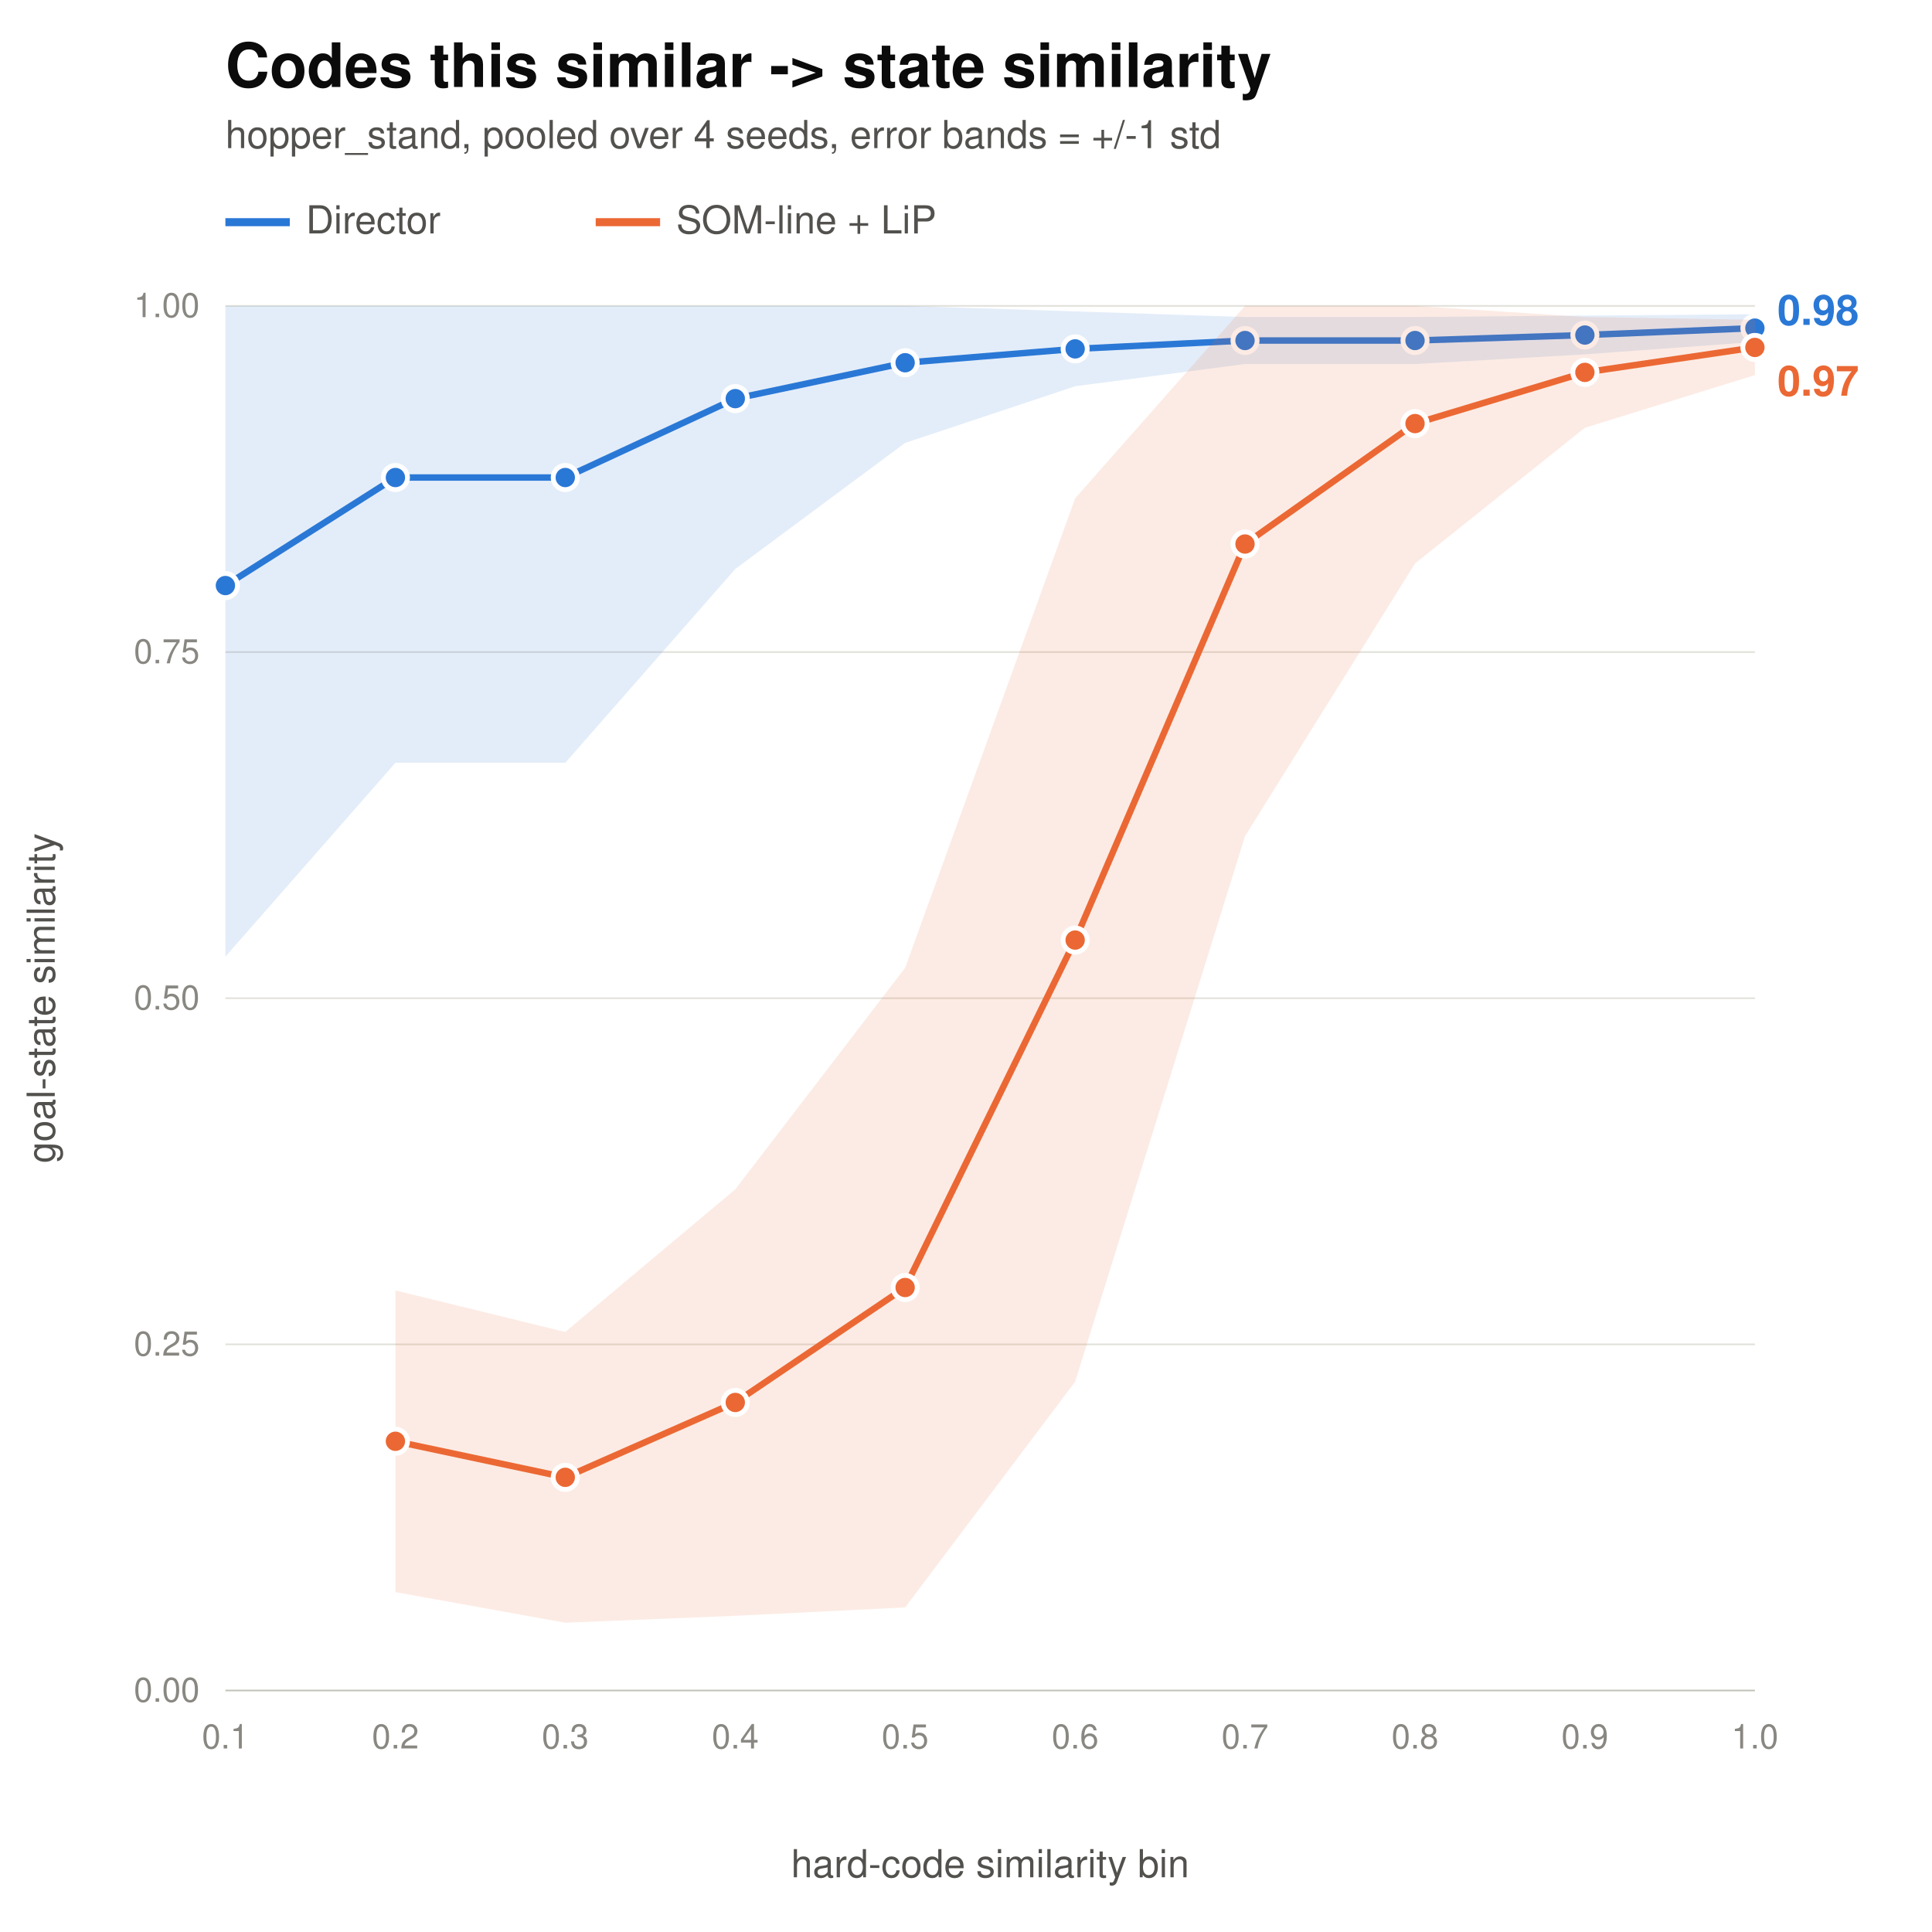
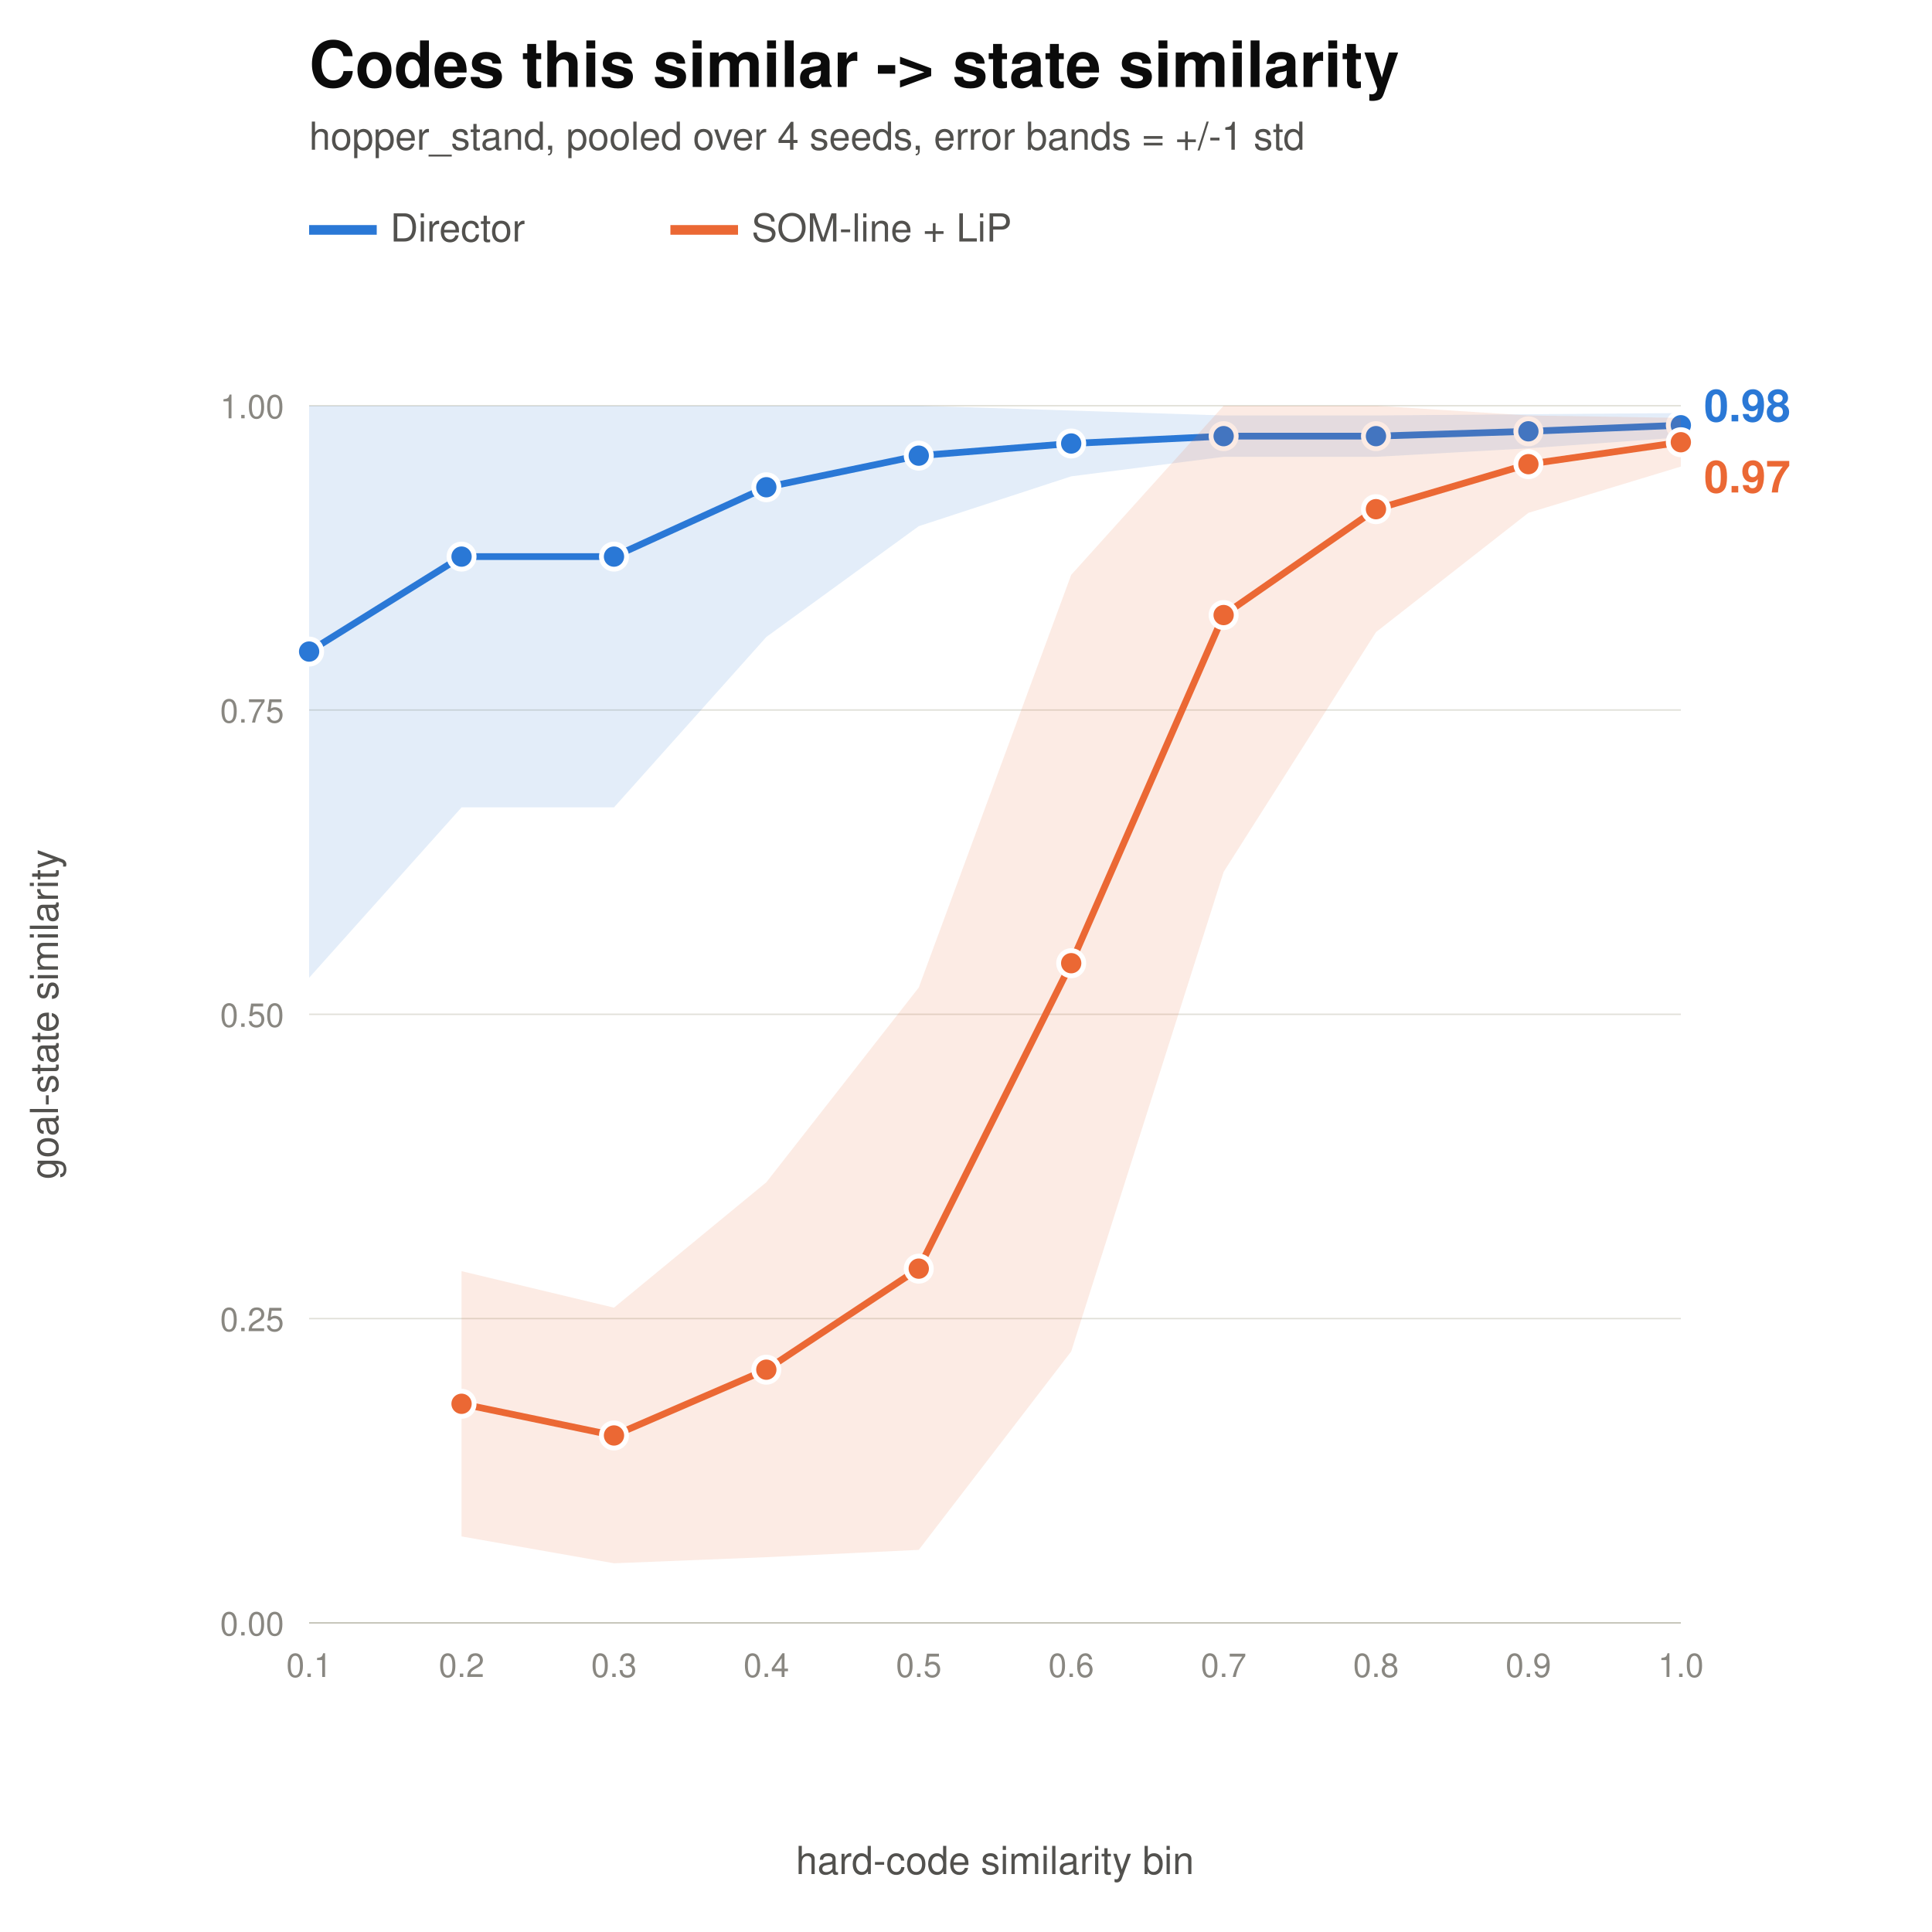
- <svg xmlns="http://www.w3.org/2000/svg" width="1200" height="1200" viewBox="0 0 1200 1200" font-family="Helvetica,Arial,sans-serif">
-   <rect x="0" y="0" width="1200" height="1200" fill="white" />
-   <text x="140" y="54" font-size="38" font-weight="bold" fill="#0b0b0b">Codes this similar -&gt; state similarity</text>
-   <text x="140" y="92" font-size="24" fill="#52514e">hopper_stand, pooled over 4 seeds, error bands = +/-1 std</text>
-   <line x1="140" y1="138" x2="180" y2="138" stroke="#2a78d6" stroke-width="5" />
-   <text x="190" y="145" font-size="24" fill="#52514e">Director</text>
-   <line x1="370" y1="138" x2="410" y2="138" stroke="#eb6834" stroke-width="5" />
-   <text x="420" y="145" font-size="24" fill="#52514e">SOM-line + LiP</text>
-   <line x1="140" y1="1050.0" x2="1090" y2="1050.0" stroke="#c3c2b7" stroke-width="1" />
-   <text x="124" y="1057.0" font-size="21" text-anchor="end" fill="#898781">0.00</text>
-   <line x1="140" y1="835.0" x2="1090" y2="835.0" stroke="#e1e0d9" stroke-width="1" />
-   <text x="124" y="842.0" font-size="21" text-anchor="end" fill="#898781">0.25</text>
-   <line x1="140" y1="620.0" x2="1090" y2="620.0" stroke="#e1e0d9" stroke-width="1" />
-   <text x="124" y="627.0" font-size="21" text-anchor="end" fill="#898781">0.50</text>
-   <line x1="140" y1="405.0" x2="1090" y2="405.0" stroke="#e1e0d9" stroke-width="1" />
-   <text x="124" y="412.0" font-size="21" text-anchor="end" fill="#898781">0.75</text>
-   <line x1="140" y1="190.0" x2="1090" y2="190.0" stroke="#e1e0d9" stroke-width="1" />
-   <text x="124" y="197.0" font-size="21" text-anchor="end" fill="#898781">1.00</text>
-   <text x="140.0" y="1086.0" font-size="21" text-anchor="middle" fill="#898781">0.1</text>
-   <text x="245.6" y="1086.0" font-size="21" text-anchor="middle" fill="#898781">0.2</text>
-   <text x="351.1" y="1086.0" font-size="21" text-anchor="middle" fill="#898781">0.3</text>
-   <text x="456.7" y="1086.0" font-size="21" text-anchor="middle" fill="#898781">0.4</text>
-   <text x="562.2" y="1086.0" font-size="21" text-anchor="middle" fill="#898781">0.5</text>
-   <text x="667.8" y="1086.0" font-size="21" text-anchor="middle" fill="#898781">0.6</text>
-   <text x="773.3" y="1086.0" font-size="21" text-anchor="middle" fill="#898781">0.7</text>
-   <text x="878.9" y="1086.0" font-size="21" text-anchor="middle" fill="#898781">0.8</text>
-   <text x="984.4" y="1086.0" font-size="21" text-anchor="middle" fill="#898781">0.9</text>
-   <text x="1090.0" y="1086.0" font-size="21" text-anchor="middle" fill="#898781">1.0</text>
-   <text x="615.0" y="1166" font-size="24" text-anchor="middle" fill="#52514e">hard-code similarity bin</text>
-   <text x="34" y="620.0" font-size="24" text-anchor="middle" fill="#52514e" transform="rotate(-90 34 620.0)">goal-state similarity</text>
-   <polygon points="140.0,190.0 245.6,190.0 351.1,190.0 456.7,190.0 562.2,190.0 667.8,193.4 773.3,196.9 878.9,196.9 984.4,196.0 1090.0,195.2 1090.0,212.4 984.4,220.1 878.9,226.1 773.3,226.1 667.8,239.9 562.2,275.1 456.7,353.4 351.1,473.8 245.6,473.8 140.0,594.2" fill="#2a78d6" fill-opacity="0.13" stroke="none" />
-   <polyline points="140.0,363.7 245.6,296.6 351.1,296.6 456.7,247.6 562.2,225.3 667.8,216.7 773.3,211.5 878.9,211.5 984.4,208.1 1090.0,203.8" fill="none" stroke="#2a78d6" stroke-width="4" stroke-linejoin="round" stroke-linecap="round" />
-   <circle cx="140.0" cy="363.7" r="7.5" fill="#2a78d6" stroke="white" stroke-width="3" />
-   <circle cx="245.6" cy="296.6" r="7.5" fill="#2a78d6" stroke="white" stroke-width="3" />
-   <circle cx="351.1" cy="296.6" r="7.5" fill="#2a78d6" stroke="white" stroke-width="3" />
-   <circle cx="456.7" cy="247.6" r="7.5" fill="#2a78d6" stroke="white" stroke-width="3" />
-   <circle cx="562.2" cy="225.3" r="7.5" fill="#2a78d6" stroke="white" stroke-width="3" />
-   <circle cx="667.8" cy="216.7" r="7.5" fill="#2a78d6" stroke="white" stroke-width="3" />
-   <circle cx="773.3" cy="211.5" r="7.5" fill="#2a78d6" stroke="white" stroke-width="3" />
-   <circle cx="878.9" cy="211.5" r="7.5" fill="#2a78d6" stroke="white" stroke-width="3" />
-   <circle cx="984.4" cy="208.1" r="7.5" fill="#2a78d6" stroke="white" stroke-width="3" />
-   <circle cx="1090.0" cy="203.8" r="7.5" fill="#2a78d6" stroke="white" stroke-width="3" />
-   <text x="1104.0" y="201.8" font-size="26" font-weight="bold" fill="#2a78d6">0.98</text>
-   <polygon points="245.6,801.5 351.1,827.3 456.7,738.7 562.2,601.1 667.8,309.5 773.3,190.0 878.9,190.0 984.4,196.9 1090.0,198.6 1090.0,233.0 984.4,265.7 878.9,350.0 773.3,519.4 667.8,858.2 562.2,998.4 456.7,1003.6 351.1,1007.9 245.6,988.9" fill="#eb6834" fill-opacity="0.13" stroke="none" />
-   <polyline points="245.6,895.2 351.1,917.6 456.7,871.1 562.2,799.7 667.8,583.9 773.3,337.9 878.9,263.1 984.4,231.3 1090.0,215.8" fill="none" stroke="#eb6834" stroke-width="4" stroke-linejoin="round" stroke-linecap="round" />
-   <circle cx="245.6" cy="895.2" r="7.5" fill="#eb6834" stroke="white" stroke-width="3" />
-   <circle cx="351.1" cy="917.6" r="7.5" fill="#eb6834" stroke="white" stroke-width="3" />
-   <circle cx="456.7" cy="871.1" r="7.5" fill="#eb6834" stroke="white" stroke-width="3" />
-   <circle cx="562.2" cy="799.7" r="7.5" fill="#eb6834" stroke="white" stroke-width="3" />
-   <circle cx="667.8" cy="583.9" r="7.5" fill="#eb6834" stroke="white" stroke-width="3" />
-   <circle cx="773.3" cy="337.9" r="7.5" fill="#eb6834" stroke="white" stroke-width="3" />
-   <circle cx="878.9" cy="263.1" r="7.5" fill="#eb6834" stroke="white" stroke-width="3" />
-   <circle cx="984.4" cy="231.3" r="7.5" fill="#eb6834" stroke="white" stroke-width="3" />
-   <circle cx="1090.0" cy="215.8" r="7.5" fill="#eb6834" stroke="white" stroke-width="3" />
-   <text x="1104.0" y="245.8" font-size="26" font-weight="bold" fill="#eb6834">0.97</text>
+ <svg xmlns="http://www.w3.org/2000/svg" width="2000" height="2000" viewBox="0 0 2000 2000" font-family="Helvetica,Arial,sans-serif">
+   <rect x="0" y="0" width="2000" height="2000" fill="white" />
+   <text x="320" y="90" font-size="66" font-weight="bold" fill="#0b0b0b">Codes this similar -&gt; state similarity</text>
+   <text x="320" y="155" font-size="40" fill="#52514e">hopper_stand, pooled over 4 seeds, error bands = +/-1 std</text>
+   <line x1="320" y1="238" x2="390" y2="238" stroke="#2a78d6" stroke-width="10" />
+   <text x="404" y="250" font-size="40" fill="#52514e">Director</text>
+   <line x1="694" y1="238" x2="764" y2="238" stroke="#eb6834" stroke-width="10" />
+   <text x="778" y="250" font-size="40" fill="#52514e">SOM-line + LiP</text>
+   <line x1="320" y1="1680.0" x2="1740" y2="1680.0" stroke="#c3c2b7" stroke-width="1.5" />
+   <text x="294" y="1693.0" font-size="34" text-anchor="end" fill="#898781">0.00</text>
+   <line x1="320" y1="1365.0" x2="1740" y2="1365.0" stroke="#e1e0d9" stroke-width="1.5" />
+   <text x="294" y="1378.0" font-size="34" text-anchor="end" fill="#898781">0.25</text>
+   <line x1="320" y1="1050.0" x2="1740" y2="1050.0" stroke="#e1e0d9" stroke-width="1.5" />
+   <text x="294" y="1063.0" font-size="34" text-anchor="end" fill="#898781">0.50</text>
+   <line x1="320" y1="735.0" x2="1740" y2="735.0" stroke="#e1e0d9" stroke-width="1.5" />
+   <text x="294" y="748.0" font-size="34" text-anchor="end" fill="#898781">0.75</text>
+   <line x1="320" y1="420.0" x2="1740" y2="420.0" stroke="#e1e0d9" stroke-width="1.5" />
+   <text x="294" y="433.0" font-size="34" text-anchor="end" fill="#898781">1.00</text>
+   <text x="320.0" y="1736.0" font-size="34" text-anchor="middle" fill="#898781">0.1</text>
+   <text x="477.8" y="1736.0" font-size="34" text-anchor="middle" fill="#898781">0.2</text>
+   <text x="635.6" y="1736.0" font-size="34" text-anchor="middle" fill="#898781">0.3</text>
+   <text x="793.3" y="1736.0" font-size="34" text-anchor="middle" fill="#898781">0.4</text>
+   <text x="951.1" y="1736.0" font-size="34" text-anchor="middle" fill="#898781">0.5</text>
+   <text x="1108.9" y="1736.0" font-size="34" text-anchor="middle" fill="#898781">0.6</text>
+   <text x="1266.7" y="1736.0" font-size="34" text-anchor="middle" fill="#898781">0.7</text>
+   <text x="1424.4" y="1736.0" font-size="34" text-anchor="middle" fill="#898781">0.8</text>
+   <text x="1582.2" y="1736.0" font-size="34" text-anchor="middle" fill="#898781">0.9</text>
+   <text x="1740.0" y="1736.0" font-size="34" text-anchor="middle" fill="#898781">1.0</text>
+   <text x="1030.0" y="1940" font-size="40" text-anchor="middle" fill="#52514e">hard-code similarity bin</text>
+   <text x="60" y="1050.0" font-size="40" text-anchor="middle" fill="#52514e" transform="rotate(-90 60 1050.0)">goal-state similarity</text>
+   <polygon points="320.0,420.0 477.8,420.0 635.6,420.0 793.3,420.0 951.1,420.0 1108.9,425.0 1266.7,430.1 1424.4,430.1 1582.2,428.8 1740.0,427.6 1740.0,452.8 1582.2,464.1 1424.4,472.9 1266.7,472.9 1108.9,493.1 951.1,544.7 793.3,659.4 635.6,835.8 477.8,835.8 320.0,1012.2" fill="#2a78d6" fill-opacity="0.13" stroke="none" />
+   <polyline points="320.0,674.5 477.8,576.2 635.6,576.2 793.3,504.4 951.1,471.7 1108.9,459.1 1266.7,451.5 1424.4,451.5 1582.2,446.5 1740.0,440.2" fill="none" stroke="#2a78d6" stroke-width="7" stroke-linejoin="round" stroke-linecap="round" />
+   <circle cx="320.0" cy="674.5" r="13" fill="#2a78d6" stroke="white" stroke-width="5" />
+   <circle cx="477.8" cy="576.2" r="13" fill="#2a78d6" stroke="white" stroke-width="5" />
+   <circle cx="635.6" cy="576.2" r="13" fill="#2a78d6" stroke="white" stroke-width="5" />
+   <circle cx="793.3" cy="504.4" r="13" fill="#2a78d6" stroke="white" stroke-width="5" />
+   <circle cx="951.1" cy="471.7" r="13" fill="#2a78d6" stroke="white" stroke-width="5" />
+   <circle cx="1108.9" cy="459.1" r="13" fill="#2a78d6" stroke="white" stroke-width="5" />
+   <circle cx="1266.7" cy="451.5" r="13" fill="#2a78d6" stroke="white" stroke-width="5" />
+   <circle cx="1424.4" cy="451.5" r="13" fill="#2a78d6" stroke="white" stroke-width="5" />
+   <circle cx="1582.2" cy="446.5" r="13" fill="#2a78d6" stroke="white" stroke-width="5" />
+   <circle cx="1740.0" cy="440.2" r="13" fill="#2a78d6" stroke="white" stroke-width="5" />
+   <text x="1764.0" y="436.2" font-size="46" font-weight="bold" fill="#2a78d6">0.98</text>
+   <polygon points="477.8,1315.9 635.6,1353.7 793.3,1223.9 951.1,1022.3 1108.9,595.1 1266.7,420.0 1424.4,420.0 1582.2,430.1 1740.0,432.6 1740.0,483.0 1582.2,530.9 1424.4,654.4 1266.7,902.6 1108.9,1399.0 951.1,1604.4 793.3,1612.0 635.6,1618.3 477.8,1590.5" fill="#eb6834" fill-opacity="0.13" stroke="none" />
+   <polyline points="477.8,1453.2 635.6,1486.0 793.3,1417.9 951.1,1313.3 1108.9,997.1 1266.7,636.7 1424.4,527.1 1582.2,480.5 1740.0,457.8" fill="none" stroke="#eb6834" stroke-width="7" stroke-linejoin="round" stroke-linecap="round" />
+   <circle cx="477.8" cy="1453.2" r="13" fill="#eb6834" stroke="white" stroke-width="5" />
+   <circle cx="635.6" cy="1486.0" r="13" fill="#eb6834" stroke="white" stroke-width="5" />
+   <circle cx="793.3" cy="1417.9" r="13" fill="#eb6834" stroke="white" stroke-width="5" />
+   <circle cx="951.1" cy="1313.3" r="13" fill="#eb6834" stroke="white" stroke-width="5" />
+   <circle cx="1108.9" cy="997.1" r="13" fill="#eb6834" stroke="white" stroke-width="5" />
+   <circle cx="1266.7" cy="636.7" r="13" fill="#eb6834" stroke="white" stroke-width="5" />
+   <circle cx="1424.4" cy="527.1" r="13" fill="#eb6834" stroke="white" stroke-width="5" />
+   <circle cx="1582.2" cy="480.5" r="13" fill="#eb6834" stroke="white" stroke-width="5" />
+   <circle cx="1740.0" cy="457.8" r="13" fill="#eb6834" stroke="white" stroke-width="5" />
+   <text x="1764.0" y="509.8" font-size="46" font-weight="bold" fill="#eb6834">0.97</text>
</svg>
